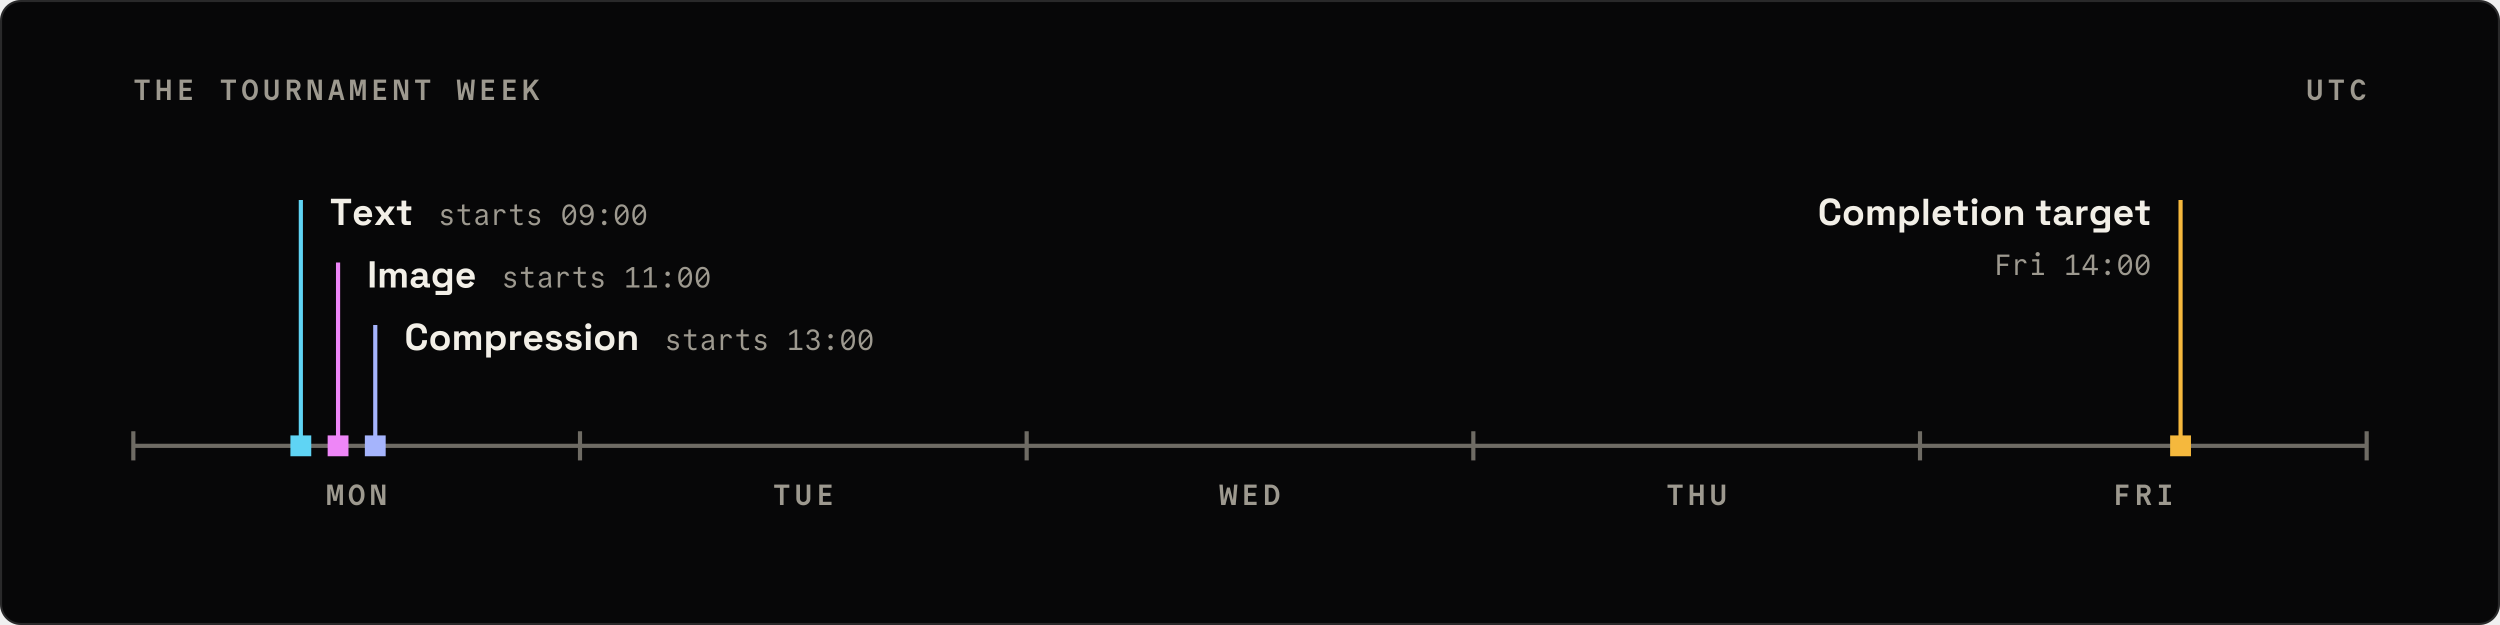
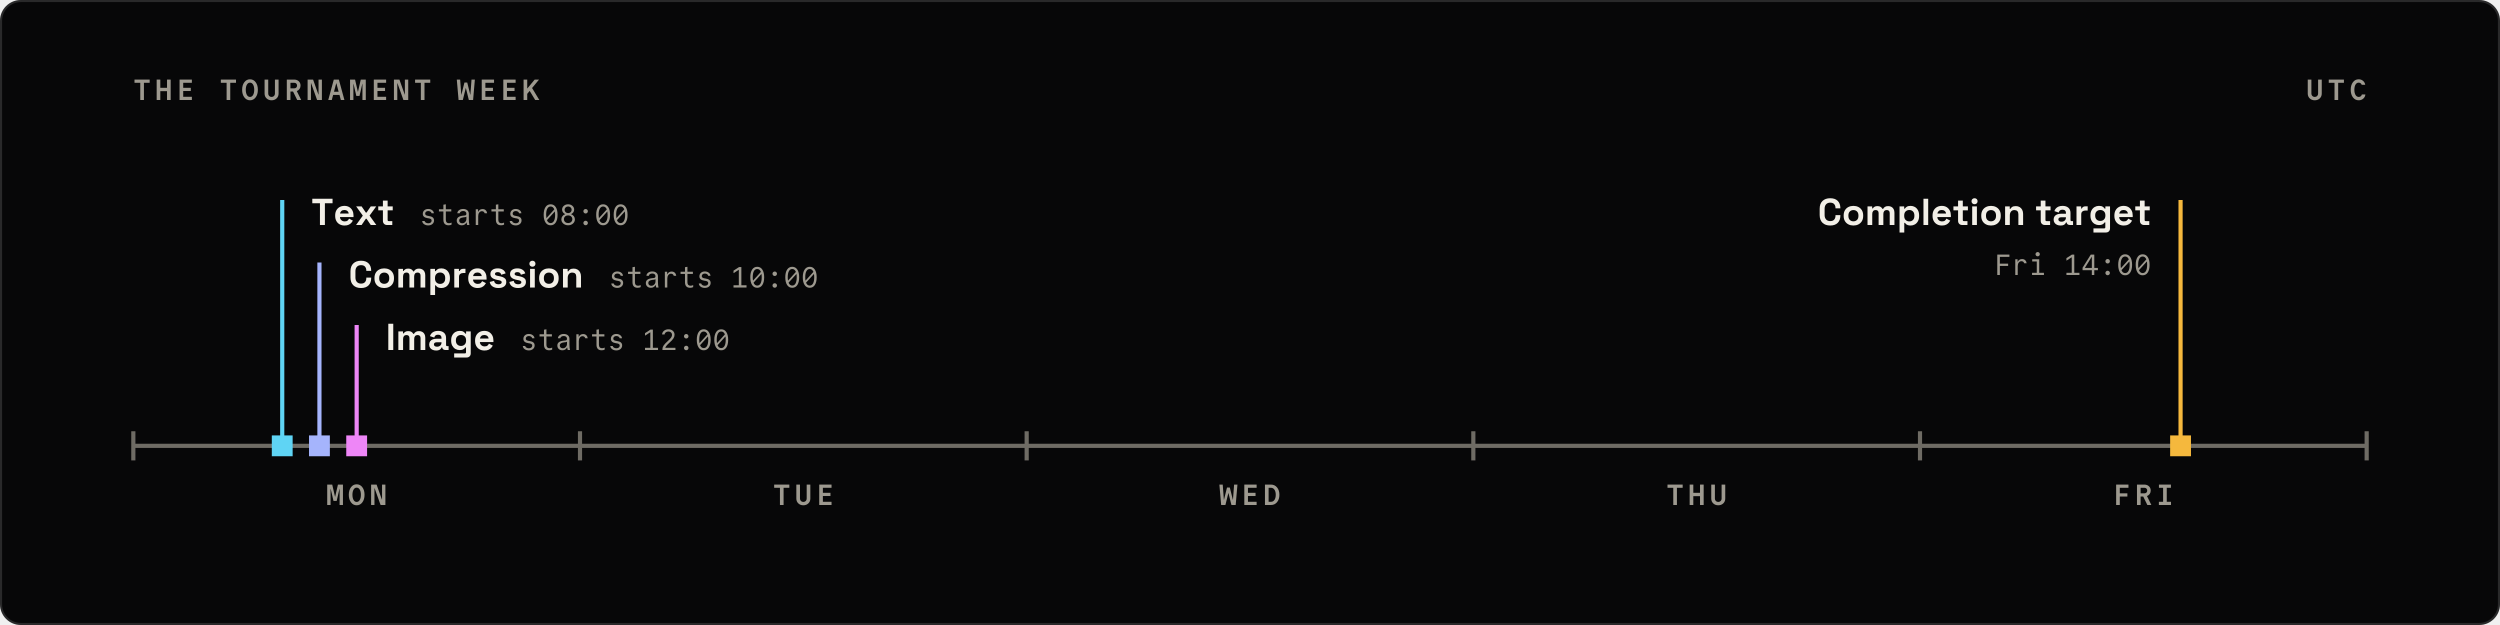
- <svg xmlns="http://www.w3.org/2000/svg" width="1200" height="300" viewBox="0 0 1200 300" fill="none" role="img" aria-label="The tournament week in UTC: text, image and compression start on Monday; completion target Friday">
+ <svg xmlns="http://www.w3.org/2000/svg" width="1200" height="300" viewBox="0 0 1200 300" fill="none" role="img" aria-label="The tournament week in UTC: text, compression and image start on Monday; completion target Friday">
  <style>.n{display:none}@media (max-width:560px){.w{display:none}.n{display:inline}}</style>
  <defs>
+     <path id="m438" d="M68 193Q68 253 103.5 300.5Q139 348 198 370V374Q150 395 121.5 435.5Q93 476 93 527Q93 605 152.5 657.5Q212 710 300 710Q388 710 447.5 657.5Q507 605 507 527Q507 476 479 435.5Q451 395 403 374V370Q462 347 497 300Q532 253 532 193Q532 107 465 48.5Q398 -10 300 -10Q202 -10 135 48.5Q68 107 68 193ZM386.5 602.5Q352 635 300 635Q248 635 213.5 602.5Q179 570 179 521Q179 472 213.5 439.5Q248 407 300 407Q352 407 386.5 439.5Q421 472 421 521Q421 570 386.5 602.5ZM403 293Q362 330 300 330Q238 330 197 293Q156 256 156 199Q156 142 197 104Q238 66 300 66Q362 66 403 104Q444 142 444 199Q444 256 403 293Z" />
+     <path id="m432" d="M84 0V34Q84 93 125.5 155Q167 217 264 303Q345 375 379 423.5Q413 472 413 518Q413 570 378.5 601.5Q344 633 288 633Q235 633 198 604.5Q161 576 157 532H73Q75 608 137.5 659Q200 710 291 710Q383 710 441.5 657Q500 604 500 521Q500 457 459 394Q418 331 323 248Q204 144 182 76H530V0Z" />
    <path id="m754" d="M238 0V590H40V700H560V590H363V0Z" />
    <path id="m748" d="M60 0V700H185V418H415V700H540V0H415V303H185V0Z" />
    <path id="m745" d="M105 0V700H527V590H230V418H490V308H230V110H527V0Z" />
    <path id="m74f" d="M494.5 90.5Q419 -10 300 -10Q181 -10 105.5 90.5Q30 191 30 350Q30 509 105.5 609.5Q181 710 300 710Q419 710 494.5 609.5Q570 509 570 350Q570 191 494.5 90.5ZM194.5 172Q234 105 300 105Q366 105 405.5 172Q445 239 445 350Q445 461 405.5 528Q366 595 300 595Q234 595 194.5 528Q155 461 155 350Q155 239 194.5 172Z" />
    <path id="m755" d="M540 700V220Q540 120 472 55Q404 -10 300 -10Q196 -10 128 55Q60 120 60 220V700H185V220Q185 170 217.5 137.5Q250 105 300 105Q351 105 383 137.5Q415 170 415 220V700Z" />
    <path id="m752" d="M207 400H337Q380 400 406.5 426Q433 452 433 495Q433 538 406.5 564Q380 590 337 590H207ZM82 0V700H332Q430 700 491.5 643Q553 586 553 495Q553 428 518.5 378.5Q484 329 425 306L575 0H438L296 290H207V0Z" />
    <path id="m74e" d="M430 185V700H545V0H380L174 579H170V0H55V700H243L426 185Z" />
    <path id="m741" d="M144 0H23L213 700H387L577 0H454L408 174H190ZM220 284H378L301 575H297Z" />
    <path id="m74d" d="M145 556V0H30V700H202L298 283H302L398 700H570V0H455V556H451L355 140H245L149 556Z" />
    <path id="m757" d="M51 0 -10 700H105L144 181H148L252 600H348L452 181H456L495 700H610L549 0H403L302 409H298L197 0Z" />
    <path id="m74b" d="M185 700V392L440 700H590L351 411L600 0H458L269 312L185 211V0H60V700Z" />
    <path id="m743" d="M435 190H556Q547 102 482.5 46Q418 -10 327 -10Q205 -10 129 90Q53 190 53 350Q53 510 129 610Q205 710 325 710Q413 710 475.5 657Q538 604 551 520H430Q420 554 392 574.5Q364 595 326 595Q258 595 218 528.5Q178 462 178 350Q178 238 219 171.5Q260 105 329 105Q370 105 398.5 128Q427 151 435 190Z" />
    <path id="m744" d="M73 0V700H278Q407 700 487.5 603Q568 506 568 350Q568 194 487.5 97Q407 0 278 0ZM198 110H278Q354 110 398.5 175Q443 240 443 350Q443 460 398.5 525Q354 590 278 590H198Z" />
    <path id="m746" d="M108 0V700H530V590H233V400H493V290H233V0Z" />
    <path id="m749" d="M93 0V110H238V590H95V700H506V590H363V110H508V0Z" />
    <path id="d754" d="M228 0V580H24V700H564V580H360V0Z" />
    <path id="d765" d="M296 -14Q222 -14 165.5 17.5Q109 49 77.5 106.5Q46 164 46 242V254Q46 332 77 389.5Q108 447 164 478.5Q220 510 294 510Q367 510 421 477.5Q475 445 505 387.5Q535 330 535 254V211H174Q176 160 212 128Q248 96 300 96Q353 96 378 119Q403 142 416 170L519 116Q505 90 478.5 59.5Q452 29 408 7.5Q364 -14 296 -14ZM175 305H407Q403 348 372.5 374Q342 400 293 400Q242 400 212 374Q182 348 175 305Z" />
    <path id="d778" d="M26 0 206 250 28 496H174L287 331H305L418 496H564L386 250L566 0H418L305 167H287L174 0Z" />
    <path id="d774" d="M260 0Q211 0 180.5 30.5Q150 61 150 112V392H26V496H150V650H276V496H412V392H276V134Q276 104 304 104H400V0Z" />
    <path id="m473" d="M97 138H179Q184 104 220.5 81.5Q257 59 306 59Q357 59 388.5 84.5Q420 110 420 151Q420 184 396 202Q372 220 317 229L292 232Q202 246 159.5 282.5Q117 319 117 382Q117 456 169 503Q221 550 303 550Q382 550 437.5 508Q493 466 497 402H418Q413 435 381 456.5Q349 478 304 478Q257 478 228 454Q199 430 199 391Q199 358 222.5 339.5Q246 321 298 313L322 309Q415 296 459 259Q503 222 503 158Q503 82 447 34Q391 -14 302 -14Q217 -14 158.5 29.5Q100 73 97 138Z" />
    <path id="m474" d="M307 181Q307 61 414 61Q460 61 504 83V13Q461 -10 400 -10Q313 -10 268 38.5Q223 87 223 181V465H71V540H223V696L307 710V540H494V465H307Z" />
    <path id="m461" d="M412 385Q412 429 382.5 454Q353 479 301 479Q253 479 220 457.5Q187 436 183 402H101Q104 466 160.5 508Q217 550 301 550Q389 550 442.5 504.5Q496 459 496 384V193Q496 67 516 0H436Q424 33 418 86H414Q365 -10 253 -10Q177 -10 129 35.5Q81 81 81 154Q81 300 307 321L357 326Q412 332 412 385ZM412 285Q396 273 364 268L316 263Q237 253 201 227.5Q165 202 165 156Q165 112 193 85.5Q221 59 268 59Q328 59 370 102.5Q412 146 412 210Z" />
    <path id="m472" d="M217 0H133V540H212V453H216Q264 547 367 547Q431 547 473 507.5Q515 468 523 402H437Q430 435 405 454Q380 473 345 473Q289 473 253 426.5Q217 380 217 307Z" />
    <path id="m430" d="M475 85.5Q412 -10 300 -10Q188 -10 125 85.5Q62 181 62 350Q62 519 125 614.5Q188 710 300 710Q412 710 475 614.5Q538 519 538 350Q538 181 475 85.5ZM155 235 426 535Q386 634 300 634Q226 634 186 560Q146 486 146 350Q146 284 155 235ZM300 66Q374 66 414 140Q454 214 454 350Q454 416 445 465L174 165Q214 66 300 66Z" />
    <path id="m439" d="M282 66Q362 66 409 144.5Q456 223 457 357H452Q395 254 273 254Q181 254 120.5 317.5Q60 381 60 479Q60 580 125 645Q190 710 289 710Q405 710 473 616Q541 522 541 359Q541 192 471 91Q401 -10 282 -10Q198 -10 139.5 40Q81 90 73 168H152Q163 121 198.5 93.5Q234 66 282 66ZM431 484Q431 548 390 591Q349 634 288 634Q226 634 185 590.5Q144 547 144 480Q144 414 183.5 371Q223 328 284 328Q346 328 388.5 373Q431 418 431 484Z" />
    <path id="m43a" d="M245.5 14.5Q223 37 223 69Q223 101 245.5 123.5Q268 146 300 146Q332 146 354.5 123.5Q377 101 377 69Q377 37 354.5 14.5Q332 -8 300 -8Q268 -8 245.5 14.5ZM223 471Q223 503 245.5 525.5Q268 548 300 548Q332 548 354.5 525.5Q377 503 377 471Q377 439 354.5 416.5Q332 394 300 394Q268 394 245.5 417Q223 440 223 471Z" />
    <path id="d749" d="M66 0V700H198V0Z" />
    <path id="d76d" d="M70 0V496H194V442H212Q225 467 255 485.5Q285 504 334 504Q387 504 419 483.5Q451 463 468 430H486Q503 462 534 483Q565 504 622 504Q668 504 705.5 484.5Q743 465 765.5 425.5Q788 386 788 326V0H662V317Q662 358 641 378.5Q620 399 582 399Q539 399 515.5 371.5Q492 344 492 293V0H366V317Q366 358 345 378.5Q324 399 286 399Q243 399 219.5 371.5Q196 344 196 293V0Z" />
    <path id="d761" d="M224 -14Q171 -14 129 4.5Q87 23 62.5 58.5Q38 94 38 145Q38 196 62.5 230.5Q87 265 130.5 282.5Q174 300 230 300H366V328Q366 363 344 385.5Q322 408 274 408Q227 408 204 386.5Q181 365 174 331L58 370Q70 408 96.5 439.5Q123 471 167.5 490.5Q212 510 276 510Q374 510 431 461Q488 412 488 319V134Q488 104 516 104H556V0H472Q435 0 411 18Q387 36 387 66V67H368Q364 55 350 35.5Q336 16 306 1Q276 -14 224 -14ZM246 88Q299 88 332.5 117.5Q366 147 366 196V206H239Q204 206 184 191Q164 176 164 149Q164 122 185 105Q206 88 246 88Z" />
    <path id="d767" d="M46 246V262Q46 340 77 395.5Q108 451 159.5 480.5Q211 510 272 510Q340 510 375 486Q410 462 426 436H444V496H568V-88Q568 -139 538 -169.5Q508 -200 458 -200H126V-90H414Q442 -90 442 -60V69H424Q414 53 396 36.5Q378 20 348 9Q318 -2 272 -2Q211 -2 159.5 27.5Q108 57 77 112.5Q46 168 46 246ZM308 108Q366 108 405 145Q444 182 444 249V259Q444 327 405.5 363.5Q367 400 308 400Q250 400 211 363.5Q172 327 172 259V249Q172 182 211 145Q250 108 308 108Z" />
    <path id="m431" d="M87 0V76H269V608L87 491V578L276 700H356V76H533V0Z" />
    <path id="d743" d="M332 -14Q202 -14 126 58.5Q50 131 50 266V434Q50 569 126 641.5Q202 714 332 714Q461 714 531.5 643.5Q602 573 602 450V444H472V454Q472 516 437.5 556Q403 596 332 596Q262 596 222 553Q182 510 182 436V264Q182 191 222 147.5Q262 104 332 104Q403 104 437.5 144.5Q472 185 472 246V264H602V250Q602 127 531.5 56.5Q461 -14 332 -14Z" />
    <path id="d76f" d="M306 -14Q232 -14 173 16Q114 46 80 103Q46 160 46 240V256Q46 336 80 393Q114 450 173 480Q232 510 306 510Q380 510 439 480Q498 450 532 393Q566 336 566 256V240Q566 160 532 103Q498 46 439 16Q380 -14 306 -14ZM306 98Q364 98 402 135.5Q440 173 440 243V253Q440 323 402.5 360.5Q365 398 306 398Q248 398 210 360.5Q172 323 172 253V243Q172 173 210 135.5Q248 98 306 98Z" />
    <path id="d770" d="M70 -200V496H194V436H212Q229 465 265 487.5Q301 510 368 510Q428 510 479 480.5Q530 451 561 394Q592 337 592 256V240Q592 159 561 102Q530 45 479 15.5Q428 -14 368 -14Q323 -14 292.5 -3.5Q262 7 243.5 23.5Q225 40 214 57H196V-200ZM330 96Q389 96 427.5 133.5Q466 171 466 243V253Q466 325 427 362.5Q388 400 330 400Q272 400 233 362.5Q194 325 194 253V243Q194 171 233 133.5Q272 96 330 96Z" />
    <path id="d772" d="M70 0V496H194V440H212Q223 470 248.5 484Q274 498 308 498H368V386H306Q258 386 227 360.5Q196 335 196 282V0Z" />
    <path id="d773" d="M276 -14Q179 -14 117 28Q55 70 42 148L158 178Q165 143 181.5 123Q198 103 222.5 94.5Q247 86 276 86Q320 86 341 101.5Q362 117 362 140Q362 163 342 175.5Q322 188 278 196L250 201Q198 211 155 228.5Q112 246 86 277Q60 308 60 357Q60 431 114 470.5Q168 510 256 510Q339 510 394 473Q449 436 466 376L349 340Q341 378 316.5 394Q292 410 256 410Q220 410 201 397.5Q182 385 182 363Q182 339 202 327.5Q222 316 256 310L284 305Q340 295 385.5 278.5Q431 262 457.5 231.5Q484 201 484 149Q484 71 427.5 28.5Q371 -14 276 -14Z" />
    <path id="d769" d="M70 0V496H196V0ZM133 554Q99 554 75.5 576Q52 598 52 634Q52 670 75.5 692Q99 714 133 714Q168 714 191 692Q214 670 214 634Q214 598 191 576Q168 554 133 554Z" />
    <path id="d76e" d="M70 0V496H194V431H212Q224 457 257 480.5Q290 504 357 504Q415 504 458.5 477.5Q502 451 526 404.5Q550 358 550 296V0H424V286Q424 342 396.5 370Q369 398 318 398Q260 398 228 359.5Q196 321 196 252V0Z" />
    <path id="m433" d="M169 532H86Q86 609 144.5 659.5Q203 710 292 710Q383 710 442.5 657.5Q502 605 502 525Q502 417 400 377V373Q460 353 494 307.5Q528 262 528 199Q528 108 462.5 49Q397 -10 296 -10Q199 -10 134 44Q69 98 69 178H153Q155 130 195.5 98Q236 66 296 66Q361 66 402.5 103.5Q444 141 444 200Q444 257 404.5 293.5Q365 330 303 330H241V409H299Q352 409 386 439.5Q420 470 420 518Q420 568 384 601Q348 634 293 634Q241 634 205.5 605Q170 576 169 532Z" />
    <path id="d76c" d="M70 0V700H196V0Z" />
    <path id="m446" d="M116 0V700H532V622H204V389H488V311H204V0Z" />
    <path id="m469" d="M108 0V75H270V465H113V540H354V75H516V0ZM227 714Q227 744 249 765.5Q271 787 301 787Q332 787 353.5 766Q375 745 375 714Q375 683 353.5 661.5Q332 640 301 640Q271 640 249 661.5Q227 683 227 714Z" />
    <path id="m434" d="M40 165V249L322 700H442V243H566V165H442V0H358V165ZM354 623 119 243H358V623Z" />
    <path id="m44d" d="M124 598V0H42V700H167L298 257H302L433 700H558V0H476V598H472L339 152H261L128 598Z" />
    <path id="m46f" d="M469 69Q402 -10 300 -10Q198 -10 131 69Q64 148 64 270Q64 392 131 471Q198 550 300 550Q402 550 469 471Q536 392 536 270Q536 148 469 69ZM191 123Q233 66 300 66Q367 66 409 123Q451 180 451 270Q451 360 409 417Q367 474 300 474Q233 474 191 417Q149 360 149 270Q149 180 191 123Z" />
    <path id="m46e" d="M107 0V540H186V458H190Q236 550 340 550Q415 550 460.5 499Q506 448 506 365V0H422V358Q422 414 394.5 446.5Q367 479 321 479Q264 479 227.5 432Q191 385 191 312V0Z" />
  </defs>
  <clipPath id="c">
    <rect width="1200" height="300" rx="10" />
  </clipPath>
  <rect width="1200" height="300" rx="10" fill="#070708" />
  <rect x=".5" y=".5" width="1199" height="299" rx="9.5" stroke="#ffffff" stroke-opacity="0.14" />
  <g class="w">
    <g fill="#9d998f" transform="translate(64 48) scale(0.014 -0.014)">
      <use href="#m754" x="0" />
      <use href="#m748" x="740" />
      <use href="#m745" x="1480" />
      <use href="#m754" x="2960" />
      <use href="#m74f" x="3700" />
      <use href="#m755" x="4440" />
      <use href="#m752" x="5180" />
      <use href="#m74e" x="5920" />
      <use href="#m741" x="6660" />
      <use href="#m74d" x="7400" />
      <use href="#m745" x="8140" />
      <use href="#m74e" x="8880" />
      <use href="#m754" x="9620" />
      <use href="#m757" x="11100" />
      <use href="#m745" x="11840" />
      <use href="#m745" x="12580" />
      <use href="#m74b" x="13320" />
    </g>
    <g fill="#9d998f" transform="translate(1106.88 48) scale(0.014 -0.014)">
      <use href="#m755" x="0" />
      <use href="#m754" x="740" />
      <use href="#m743" x="1480" />
    </g>
    <path d="M64 214H1136M64 208V220M278.4 208V220M492.8 208V220M707.2 208V220M921.6 208V220M1136 208V220" stroke="#6e6b64" stroke-width="2" stroke-linecap="square" />
    <g fill="#9d998f" transform="translate(156.64 242.4) scale(0.014 -0.014)">
      <use href="#m74d" x="0" />
      <use href="#m74f" x="740" />
      <use href="#m74e" x="1480" />
    </g>
    <g fill="#9d998f" transform="translate(371.04 242.4) scale(0.014 -0.014)">
      <use href="#m754" x="0" />
      <use href="#m755" x="740" />
      <use href="#m745" x="1480" />
    </g>
    <g fill="#9d998f" transform="translate(585.44 242.4) scale(0.014 -0.014)">
      <use href="#m757" x="0" />
      <use href="#m745" x="740" />
      <use href="#m744" x="1480" />
    </g>
    <g fill="#9d998f" transform="translate(799.84 242.4) scale(0.014 -0.014)">
      <use href="#m754" x="0" />
      <use href="#m748" x="740" />
      <use href="#m755" x="1480" />
    </g>
    <g fill="#9d998f" transform="translate(1014.24 242.4) scale(0.014 -0.014)">
      <use href="#m746" x="0" />
      <use href="#m752" x="740" />
      <use href="#m749" x="1480" />
    </g>
-     <path d="M144.4 96V214" stroke="#5fd4f4" stroke-width="2" />
-     <rect x="139.4" y="209" width="10" height="10" fill="#5fd4f4" />
-     <g fill="#f2efe7" transform="translate(158.4 108) scale(0.018 -0.018)">
+     <path d="M135.47 96V214" stroke="#5fd4f4" stroke-width="2" />
+     <rect x="130.47" y="209" width="10" height="10" fill="#5fd4f4" />
+     <g fill="#f2efe7" transform="translate(149.47 108) scale(0.018 -0.018)">
      <use href="#d754" x="0" />
      <use href="#d765" x="588" />
      <use href="#d778" x="1165" />
      <use href="#d774" x="1757" />
    </g>
-     <g fill="#9d998f" transform="translate(210.23 108) scale(0.014 -0.014)">
+     <g fill="#9d998f" transform="translate(201.3 108) scale(0.014 -0.014)">
      <use href="#m473" x="0" />
      <use href="#m474" x="600" />
      <use href="#m461" x="1200" />
      <use href="#m472" x="1800" />
      <use href="#m474" x="2400" />
      <use href="#m473" x="3000" />
      <use href="#m430" x="4200" />
-       <use href="#m439" x="4800" />
+       <use href="#m438" x="4800" />
      <use href="#m43a" x="5400" />
      <use href="#m430" x="6000" />
      <use href="#m430" x="6600" />
    </g>
-     <path d="M162.27 126V214" stroke="#ee86f7" stroke-width="2" />
-     <rect x="157.27" y="209" width="10" height="10" fill="#ee86f7" />
-     <g fill="#f2efe7" transform="translate(176.27 138) scale(0.018 -0.018)">
-       <use href="#d749" x="0" />
-       <use href="#d76d" x="264" />
-       <use href="#d761" x="1118" />
-       <use href="#d767" x="1696" />
-       <use href="#d765" x="2334" />
-     </g>
-     <g fill="#9d998f" transform="translate(240.66 138) scale(0.014 -0.014)">
-       <use href="#m473" x="0" />
-       <use href="#m474" x="600" />
-       <use href="#m461" x="1200" />
-       <use href="#m472" x="1800" />
-       <use href="#m474" x="2400" />
-       <use href="#m473" x="3000" />
-       <use href="#m431" x="4200" />
-       <use href="#m431" x="4800" />
-       <use href="#m43a" x="5400" />
-       <use href="#m430" x="6000" />
-       <use href="#m430" x="6600" />
-     </g>
-     <path d="M180.13 156V214" stroke="#a5b4fc" stroke-width="2" />
-     <rect x="175.13" y="209" width="10" height="10" fill="#a5b4fc" />
-     <g fill="#f2efe7" transform="translate(194.13 168) scale(0.018 -0.018)">
+     <path d="M153.33 126V214" stroke="#a5b4fc" stroke-width="2" />
+     <rect x="148.33" y="209" width="10" height="10" fill="#a5b4fc" />
+     <g fill="#f2efe7" transform="translate(167.33 138) scale(0.018 -0.018)">
      <use href="#d743" x="0" />
      <use href="#d76f" x="644" />
      <use href="#d76d" x="1256" />
      <use href="#d770" x="2110" />
      <use href="#d772" x="2748" />
      <use href="#d765" x="3144" />
      <use href="#d773" x="3721" />
      <use href="#d773" x="4245" />
      <use href="#d769" x="4769" />
      <use href="#d76f" x="5035" />
      <use href="#d76e" x="5647" />
    </g>
-     <g fill="#9d998f" transform="translate(318.87 168) scale(0.014 -0.014)">
+     <g fill="#9d998f" transform="translate(292.07 138) scale(0.014 -0.014)">
      <use href="#m473" x="0" />
      <use href="#m474" x="600" />
      <use href="#m461" x="1200" />
      <use href="#m472" x="1800" />
      <use href="#m474" x="2400" />
      <use href="#m473" x="3000" />
      <use href="#m431" x="4200" />
-       <use href="#m433" x="4800" />
+       <use href="#m430" x="4800" />
+       <use href="#m43a" x="5400" />
+       <use href="#m430" x="6000" />
+       <use href="#m430" x="6600" />
+     </g>
+     <path d="M171.2 156V214" stroke="#ee86f7" stroke-width="2" />
+     <rect x="166.2" y="209" width="10" height="10" fill="#ee86f7" />
+     <g fill="#f2efe7" transform="translate(185.2 168) scale(0.018 -0.018)">
+       <use href="#d749" x="0" />
+       <use href="#d76d" x="264" />
+       <use href="#d761" x="1118" />
+       <use href="#d767" x="1696" />
+       <use href="#d765" x="2334" />
+     </g>
+     <g fill="#9d998f" transform="translate(249.59 168) scale(0.014 -0.014)">
+       <use href="#m473" x="0" />
+       <use href="#m474" x="600" />
+       <use href="#m461" x="1200" />
+       <use href="#m472" x="1800" />
+       <use href="#m474" x="2400" />
+       <use href="#m473" x="3000" />
+       <use href="#m431" x="4200" />
+       <use href="#m432" x="4800" />
      <use href="#m43a" x="5400" />
      <use href="#m430" x="6000" />
      <use href="#m430" x="6600" />
    </g>
    <path d="M1046.67 96V214" stroke="#f5b83d" stroke-width="2" />
    <rect x="1041.67" y="209" width="10" height="10" fill="#f5b83d" />
    <g fill="#f2efe7" transform="translate(872.54 108) scale(0.018 -0.018)">
      <use href="#d743" x="0" />
      <use href="#d76f" x="644" />
      <use href="#d76d" x="1256" />
      <use href="#d770" x="2110" />
      <use href="#d76c" x="2748" />
      <use href="#d765" x="3014" />
      <use href="#d774" x="3591" />
      <use href="#d769" x="4047" />
      <use href="#d76f" x="4313" />
      <use href="#d76e" x="4925" />
      <use href="#d774" x="5795" />
      <use href="#d761" x="6251" />
      <use href="#d772" x="6829" />
      <use href="#d767" x="7225" />
      <use href="#d765" x="7863" />
      <use href="#d774" x="8440" />
    </g>
    <g fill="#9d998f" transform="translate(957.07 132) scale(0.014 -0.014)">
      <use href="#m446" x="0" />
      <use href="#m472" x="600" />
      <use href="#m469" x="1200" />
      <use href="#m431" x="2400" />
      <use href="#m434" x="3000" />
      <use href="#m43a" x="3600" />
      <use href="#m430" x="4200" />
      <use href="#m430" x="4800" />
    </g>
  </g>
  <g class="n">
    <path d="M64 206H1136M64 197V215M278.4 197V215M492.8 197V215M707.2 197V215M921.6 197V215M1136 197V215" stroke="#6e6b64" stroke-width="3" stroke-linecap="square" />
    <g fill="#9d998f" transform="translate(135.84 269.4) scale(0.034 -0.034)">
      <use href="#m74d" x="0" />
      <use href="#m74f" x="740" />
      <use href="#m74e" x="1480" />
    </g>
    <g fill="#9d998f" transform="translate(350.24 269.4) scale(0.034 -0.034)">
      <use href="#m754" x="0" />
      <use href="#m755" x="740" />
      <use href="#m745" x="1480" />
    </g>
    <g fill="#9d998f" transform="translate(564.64 269.4) scale(0.034 -0.034)">
      <use href="#m757" x="0" />
      <use href="#m745" x="740" />
      <use href="#m744" x="1480" />
    </g>
    <g fill="#9d998f" transform="translate(779.04 269.4) scale(0.034 -0.034)">
      <use href="#m754" x="0" />
      <use href="#m748" x="740" />
      <use href="#m755" x="1480" />
    </g>
    <g fill="#9d998f" transform="translate(993.44 269.4) scale(0.034 -0.034)">
      <use href="#m746" x="0" />
      <use href="#m752" x="740" />
      <use href="#m749" x="1480" />
    </g>
    <rect x="64" y="32" width="22" height="22" fill="#5fd4f4" />
    <g fill="#f2efe7" transform="translate(102 54) scale(0.034 -0.034)">
      <use href="#d754" x="0" />
      <use href="#d765" x="588" />
      <use href="#d778" x="1165" />
      <use href="#d774" x="1757" />
    </g>
    <g fill="#9d998f" transform="translate(193.24 54) scale(0.034 -0.034)">
      <use href="#m44d" x="0" />
      <use href="#m46f" x="600" />
      <use href="#m46e" x="1200" />
      <use href="#m430" x="2400" />
-       <use href="#m439" x="3000" />
-       <use href="#m43a" x="3600" />
-       <use href="#m430" x="4200" />
-       <use href="#m430" x="4800" />
-     </g>
-     <rect x="139.4" y="190" width="10" height="32" fill="#5fd4f4" />
-     <rect x="64" y="78" width="22" height="22" fill="#ee86f7" />
+       <use href="#m438" x="3000" />
+       <use href="#m43a" x="3600" />
+       <use href="#m430" x="4200" />
+       <use href="#m430" x="4800" />
+     </g>
+     <rect x="130.47" y="190" width="10" height="32" fill="#5fd4f4" />
+     <rect x="64" y="78" width="22" height="22" fill="#a5b4fc" />
    <g fill="#f2efe7" transform="translate(102 100) scale(0.034 -0.034)">
-       <use href="#d749" x="0" />
-       <use href="#d76d" x="264" />
-       <use href="#d761" x="1118" />
-       <use href="#d767" x="1696" />
-       <use href="#d765" x="2334" />
-     </g>
-     <g fill="#9d998f" transform="translate(216.97 100) scale(0.034 -0.034)">
-       <use href="#m44d" x="0" />
-       <use href="#m46f" x="600" />
-       <use href="#m46e" x="1200" />
-       <use href="#m431" x="2400" />
-       <use href="#m431" x="3000" />
-       <use href="#m43a" x="3600" />
-       <use href="#m430" x="4200" />
-       <use href="#m430" x="4800" />
-     </g>
-     <rect x="157.27" y="190" width="10" height="32" fill="#ee86f7" />
-     <rect x="64" y="124" width="22" height="22" fill="#a5b4fc" />
-     <g fill="#f2efe7" transform="translate(102 146) scale(0.034 -0.034)">
      <use href="#d743" x="0" />
      <use href="#d76f" x="644" />
      <use href="#d76d" x="1256" />
      <use href="#d770" x="2110" />
      <use href="#d772" x="2748" />
      <use href="#d765" x="3144" />
      <use href="#d773" x="3721" />
      <use href="#d773" x="4245" />
      <use href="#d769" x="4769" />
      <use href="#d76f" x="5035" />
      <use href="#d76e" x="5647" />
    </g>
-     <g fill="#9d998f" transform="translate(330.94 146) scale(0.034 -0.034)">
+     <g fill="#9d998f" transform="translate(330.94 100) scale(0.034 -0.034)">
      <use href="#m44d" x="0" />
      <use href="#m46f" x="600" />
      <use href="#m46e" x="1200" />
      <use href="#m431" x="2400" />
-       <use href="#m433" x="3000" />
-       <use href="#m43a" x="3600" />
-       <use href="#m430" x="4200" />
-       <use href="#m430" x="4800" />
-     </g>
-     <rect x="175.13" y="190" width="10" height="32" fill="#a5b4fc" />
+       <use href="#m430" x="3000" />
+       <use href="#m43a" x="3600" />
+       <use href="#m430" x="4200" />
+       <use href="#m430" x="4800" />
+     </g>
+     <rect x="148.33" y="190" width="10" height="32" fill="#a5b4fc" />
+     <rect x="64" y="124" width="22" height="22" fill="#ee86f7" />
+     <g fill="#f2efe7" transform="translate(102 146) scale(0.034 -0.034)">
+       <use href="#d749" x="0" />
+       <use href="#d76d" x="264" />
+       <use href="#d761" x="1118" />
+       <use href="#d767" x="1696" />
+       <use href="#d765" x="2334" />
+     </g>
+     <g fill="#9d998f" transform="translate(216.97 146) scale(0.034 -0.034)">
+       <use href="#m44d" x="0" />
+       <use href="#m46f" x="600" />
+       <use href="#m46e" x="1200" />
+       <use href="#m431" x="2400" />
+       <use href="#m432" x="3000" />
+       <use href="#m43a" x="3600" />
+       <use href="#m430" x="4200" />
+       <use href="#m430" x="4800" />
+     </g>
+     <rect x="166.2" y="190" width="10" height="32" fill="#ee86f7" />
    <rect x="1114" y="32" width="22" height="22" fill="#f5b83d" />
    <g fill="#f2efe7" transform="translate(988.08 54) scale(0.034 -0.034)">
      <use href="#d754" x="0" />
      <use href="#d761" x="588" />
      <use href="#d772" x="1166" />
      <use href="#d767" x="1562" />
      <use href="#d765" x="2200" />
      <use href="#d774" x="2777" />
    </g>
    <g fill="#9d998f" transform="translate(952.4 100) scale(0.034 -0.034)">
      <use href="#m446" x="0" />
      <use href="#m472" x="600" />
      <use href="#m469" x="1200" />
      <use href="#m431" x="2400" />
      <use href="#m434" x="3000" />
      <use href="#m43a" x="3600" />
      <use href="#m430" x="4200" />
      <use href="#m430" x="4800" />
    </g>
    <g fill="#9d998f" transform="translate(1070.72 146) scale(0.034 -0.034)">
      <use href="#m755" x="0" />
      <use href="#m754" x="660" />
      <use href="#m743" x="1320" />
    </g>
    <rect x="1041.67" y="190" width="10" height="32" fill="#f5b83d" />
  </g>
</svg>
